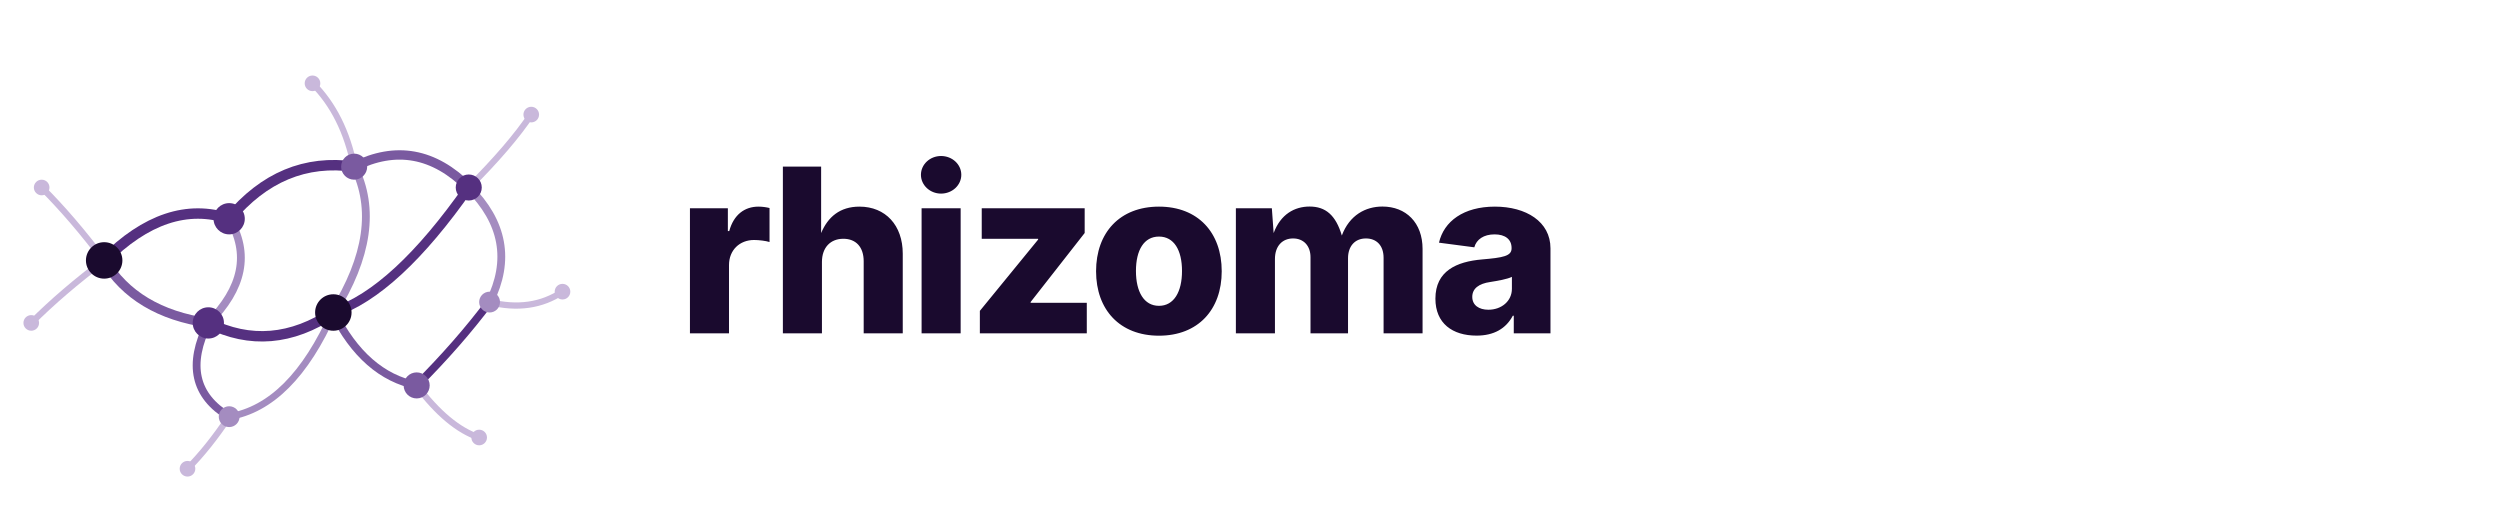
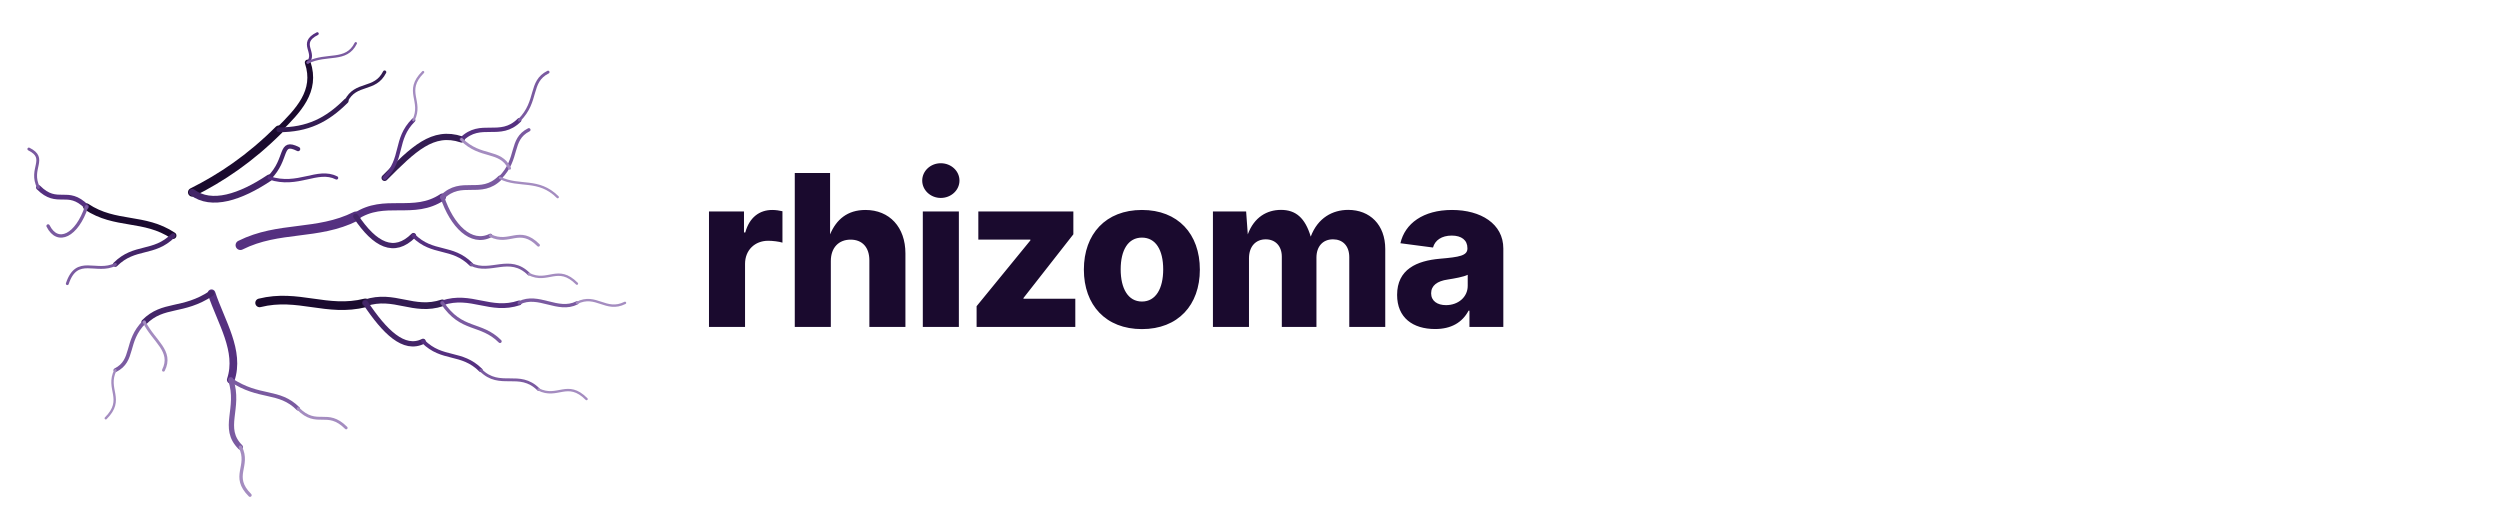
- <svg xmlns="http://www.w3.org/2000/svg" viewBox="0 0 480 100" fill="none">
-   <g transform="translate(12, 50)">
-     <path d="M8 0 Q20 -12 32 -8" stroke="#553080" stroke-width="2" fill="none" stroke-linecap="round" />
-     <path d="M8 0 Q14 10 28 12" stroke="#7a5aa0" stroke-width="1.8" fill="none" stroke-linecap="round" />
-     <path d="M32 -8 Q42 -20 56 -18" stroke="#553080" stroke-width="2" fill="none" stroke-linecap="round" />
-     <path d="M32 -8 Q38 2 28 12" stroke="#a48cc0" stroke-width="1.5" fill="none" stroke-linecap="round" />
-     <path d="M28 12 Q40 18 52 10" stroke="#553080" stroke-width="2" fill="none" stroke-linecap="round" />
-     <path d="M28 12 Q22 24 32 30" stroke="#7a5aa0" stroke-width="1.5" fill="none" stroke-linecap="round" />
-     <path d="M56 -18 Q68 -24 78 -14" stroke="#7a5aa0" stroke-width="1.8" fill="none" stroke-linecap="round" />
-     <path d="M56 -18 Q62 -6 52 10" stroke="#a48cc0" stroke-width="1.5" fill="none" stroke-linecap="round" />
-     <path d="M52 10 Q64 6 78 -14" stroke="#553080" stroke-width="1.8" fill="none" stroke-linecap="round" />
-     <path d="M52 10 Q58 22 68 24" stroke="#7a5aa0" stroke-width="1.5" fill="none" stroke-linecap="round" />
-     <path d="M32 30 Q44 28 52 10" stroke="#a48cc0" stroke-width="1.3" fill="none" stroke-linecap="round" />
-     <path d="M78 -14 Q88 -4 82 8" stroke="#a48cc0" stroke-width="1.5" fill="none" stroke-linecap="round" />
-     <path d="M68 24 Q76 16 82 8" stroke="#553080" stroke-width="1.5" fill="none" stroke-linecap="round" />
-     <path d="M8 0 Q2 -8 -4 -14" stroke="#c9b8db" stroke-width="1.2" fill="none" stroke-linecap="round" />
-     <path d="M8 0 Q0 6 -6 12" stroke="#c9b8db" stroke-width="1.2" fill="none" stroke-linecap="round" />
-     <path d="M56 -18 Q54 -28 48 -34" stroke="#c9b8db" stroke-width="1.2" fill="none" stroke-linecap="round" />
-     <path d="M78 -14 Q86 -22 90 -28" stroke="#c9b8db" stroke-width="1.2" fill="none" stroke-linecap="round" />
-     <path d="M32 30 Q28 36 24 40" stroke="#c9b8db" stroke-width="1.2" fill="none" stroke-linecap="round" />
-     <path d="M68 24 Q74 32 80 34" stroke="#c9b8db" stroke-width="1.2" fill="none" stroke-linecap="round" />
-     <path d="M82 8 Q90 10 96 6" stroke="#c9b8db" stroke-width="1.2" fill="none" stroke-linecap="round" />
-     <circle cx="8" cy="0" r="3.5" fill="#1a0a2e" />
-     <circle cx="32" cy="-8" r="3" fill="#553080" />
-     <circle cx="28" cy="12" r="3" fill="#553080" />
-     <circle cx="56" cy="-18" r="2.5" fill="#7a5aa0" />
-     <circle cx="52" cy="10" r="3.5" fill="#1a0a2e" />
-     <circle cx="78" cy="-14" r="2.5" fill="#553080" />
-     <circle cx="32" cy="30" r="2" fill="#a48cc0" />
-     <circle cx="68" cy="24" r="2.5" fill="#7a5aa0" />
-     <circle cx="82" cy="8" r="2" fill="#a48cc0" />
-     <circle cx="-4" cy="-14" r="1.5" fill="#c9b8db" />
-     <circle cx="-6" cy="12" r="1.5" fill="#c9b8db" />
-     <circle cx="48" cy="-34" r="1.5" fill="#c9b8db" />
-     <circle cx="90" cy="-28" r="1.5" fill="#c9b8db" />
-     <circle cx="24" cy="40" r="1.5" fill="#c9b8db" />
-     <circle cx="80" cy="34" r="1.5" fill="#c9b8db" />
-     <circle cx="96" cy="6" r="1.5" fill="#c9b8db" />
+ <svg xmlns="http://www.w3.org/2000/svg" viewBox="0 0 520 110" fill="none">
+   <g transform="translate(50, 55)" stroke-linecap="round">
+     <path d="M-10 -15 C-4 -18, 2 -22, 8 -28" stroke="#1a0a2e" stroke-width="1.8" />
+     <path d="M8 -28 C12 -32, 16 -36, 14 -42" stroke="#1a0a2e" stroke-width="1.2" />
+     <path d="M8 -28 C14 -28, 18 -30, 22 -34" stroke="#331c52" stroke-width="1" />
+     <path d="M22 -34 C24 -38, 28 -36, 30 -40" stroke="#331c52" stroke-width="0.7" />
+     <path d="M-10 -15 C-6 -12, 0 -14, 6 -18" stroke="#432568" stroke-width="1.4" />
+     <path d="M6 -18 C10 -22, 8 -26, 12 -24" stroke="#432568" stroke-width="0.9" />
+     <path d="M6 -18 C12 -16, 16 -20, 20 -18" stroke="#553080" stroke-width="0.7" />
+     <path d="M14 -42 C16 -44, 12 -46, 16 -48" stroke="#553080" stroke-width="0.6" />
+     <path d="M14 -42 C18 -44, 22 -42, 24 -46" stroke="#7a5aa0" stroke-width="0.5" />
+     <path d="M0 -4 C8 -8, 16 -6, 24 -10" stroke="#553080" stroke-width="2" />
+     <path d="M24 -10 C30 -14, 36 -10, 42 -14" stroke="#553080" stroke-width="1.5" />
+     <path d="M42 -14 C46 -18, 50 -14, 54 -18" stroke="#7a5aa0" stroke-width="1" />
+     <path d="M54 -18 C58 -22, 56 -26, 60 -28" stroke="#7a5aa0" stroke-width="0.7" />
+     <path d="M54 -18 C58 -16, 62 -18, 66 -14" stroke="#a48cc0" stroke-width="0.5" />
+     <path d="M42 -14 C44 -8, 48 -4, 52 -6" stroke="#7a5aa0" stroke-width="0.8" />
+     <path d="M52 -6 C56 -4, 58 -8, 62 -4" stroke="#a48cc0" stroke-width="0.6" />
+     <path d="M24 -10 C28 -4, 32 -2, 36 -6" stroke="#432568" stroke-width="1.1" />
+     <path d="M36 -6 C40 -2, 44 -4, 48 0" stroke="#553080" stroke-width="0.8" />
+     <path d="M48 0 C52 2, 56 -2, 60 2" stroke="#7a5aa0" stroke-width="0.6" />
+     <path d="M60 2 C64 4, 66 0, 70 4" stroke="#a48cc0" stroke-width="0.5" />
+     <path d="M4 8 C12 6, 18 10, 26 8" stroke="#1a0a2e" stroke-width="1.8" />
+     <path d="M26 8 C32 6, 36 10, 42 8" stroke="#331c52" stroke-width="1.4" />
+     <path d="M42 8 C48 6, 52 10, 58 8" stroke="#553080" stroke-width="1" />
+     <path d="M58 8 C62 6, 66 10, 70 8" stroke="#7a5aa0" stroke-width="0.7" />
+     <path d="M70 8 C74 6, 76 10, 80 8" stroke="#a48cc0" stroke-width="0.5" />
+     <path d="M26 8 C30 14, 34 18, 38 16" stroke="#432568" stroke-width="1.1" />
+     <path d="M38 16 C42 20, 46 18, 50 22" stroke="#553080" stroke-width="0.8" />
+     <path d="M50 22 C54 26, 58 22, 62 26" stroke="#7a5aa0" stroke-width="0.6" />
+     <path d="M62 26 C66 28, 68 24, 72 28" stroke="#a48cc0" stroke-width="0.5" />
+     <path d="M42 8 C46 14, 50 12, 54 16" stroke="#7a5aa0" stroke-width="0.7" />
+     <path d="M-6 6 C-4 12, 0 18, -2 24" stroke="#553080" stroke-width="1.6" />
+     <path d="M-2 24 C0 30, -4 34, 0 38" stroke="#7a5aa0" stroke-width="1.1" />
+     <path d="M0 38 C2 42, -2 44, 2 48" stroke="#a48cc0" stroke-width="0.7" />
+     <path d="M-2 24 C4 28, 8 26, 12 30" stroke="#7a5aa0" stroke-width="0.8" />
+     <path d="M12 30 C16 34, 18 30, 22 34" stroke="#a48cc0" stroke-width="0.6" />
+     <path d="M-6 6 C-12 10, -16 8, -20 12" stroke="#432568" stroke-width="1.2" />
+     <path d="M-20 12 C-24 16, -22 20, -26 22" stroke="#7a5aa0" stroke-width="0.8" />
+     <path d="M-26 22 C-28 26, -24 28, -28 32" stroke="#a48cc0" stroke-width="0.5" />
+     <path d="M-20 12 C-18 16, -14 18, -16 22" stroke="#a48cc0" stroke-width="0.6" />
+     <path d="M-14 -6 C-20 -10, -26 -8, -32 -12" stroke="#1a0a2e" stroke-width="1.4" />
+     <path d="M-32 -12 C-36 -16, -38 -12, -42 -16" stroke="#553080" stroke-width="1" />
+     <path d="M-42 -16 C-44 -20, -40 -22, -44 -24" stroke="#7a5aa0" stroke-width="0.6" />
+     <path d="M-32 -12 C-34 -6, -38 -4, -40 -8" stroke="#7a5aa0" stroke-width="0.7" />
+     <path d="M-14 -6 C-18 -2, -22 -4, -26 0" stroke="#432568" stroke-width="1" />
+     <path d="M-26 0 C-30 2, -34 -2, -36 4" stroke="#7a5aa0" stroke-width="0.6" />
+     <path d="M30 -18 C36 -24, 40 -28, 46 -26" stroke="#331c52" stroke-width="1.3" />
+     <path d="M46 -26 C50 -30, 54 -26, 58 -30" stroke="#553080" stroke-width="0.9" />
+     <path d="M58 -30 C62 -34, 60 -38, 64 -40" stroke="#7a5aa0" stroke-width="0.6" />
+     <path d="M46 -26 C50 -22, 54 -24, 56 -20" stroke="#a48cc0" stroke-width="0.6" />
+     <path d="M30 -18 C34 -22, 32 -26, 36 -30" stroke="#553080" stroke-width="0.8" />
+     <path d="M36 -30 C38 -34, 34 -36, 38 -40" stroke="#a48cc0" stroke-width="0.5" />
+     <path d="M18 -2 C22 -6, 20 -10" stroke="#c9b8db" stroke-width="0.8" />
+     <path d="M34 4 C38 0, 36 -4" stroke="#c9b8db" stroke-width="0.7" />
+     <path d="M10 16 C14 12, 18 16" stroke="#c9b8db" stroke-width="0.7" />
+     <path d="M-8 -22 C-4 -26, -6 -30" stroke="#c9b8db" stroke-width="0.6" />
+     <path d="M66 -8 C70 -12, 74 -8" stroke="#c9b8db" stroke-width="0.6" />
+     <path d="M20 28 C24 24, 28 28" stroke="#c9b8db" stroke-width="0.6" />
+     <path d="M-16 -18 C-12 -22, -16 -26" stroke="#e8dff0" stroke-width="0.5" />
+     <path d="M56 14 C60 10, 64 14" stroke="#e8dff0" stroke-width="0.5" />
+     <path d="M-6 -34 C-2 -36, 2 -34" stroke="#e8dff0" stroke-width="0.5" />
+     <path d="M44 30 C48 28, 50 32" stroke="#e8dff0" stroke-width="0.5" />
  </g>
-   <text x="130" y="64" font-family="'Plus Jakarta Sans', 'Inter', sans-serif" font-weight="800" font-size="44" fill="#1a0a2e" letter-spacing="-0.03em">rhizoma</text>
+   <text x="145" y="68" font-family="'Plus Jakarta Sans', 'Inter', sans-serif" font-weight="800" font-size="44" fill="#1a0a2e" letter-spacing="-0.03em">rhizoma</text>
</svg>
